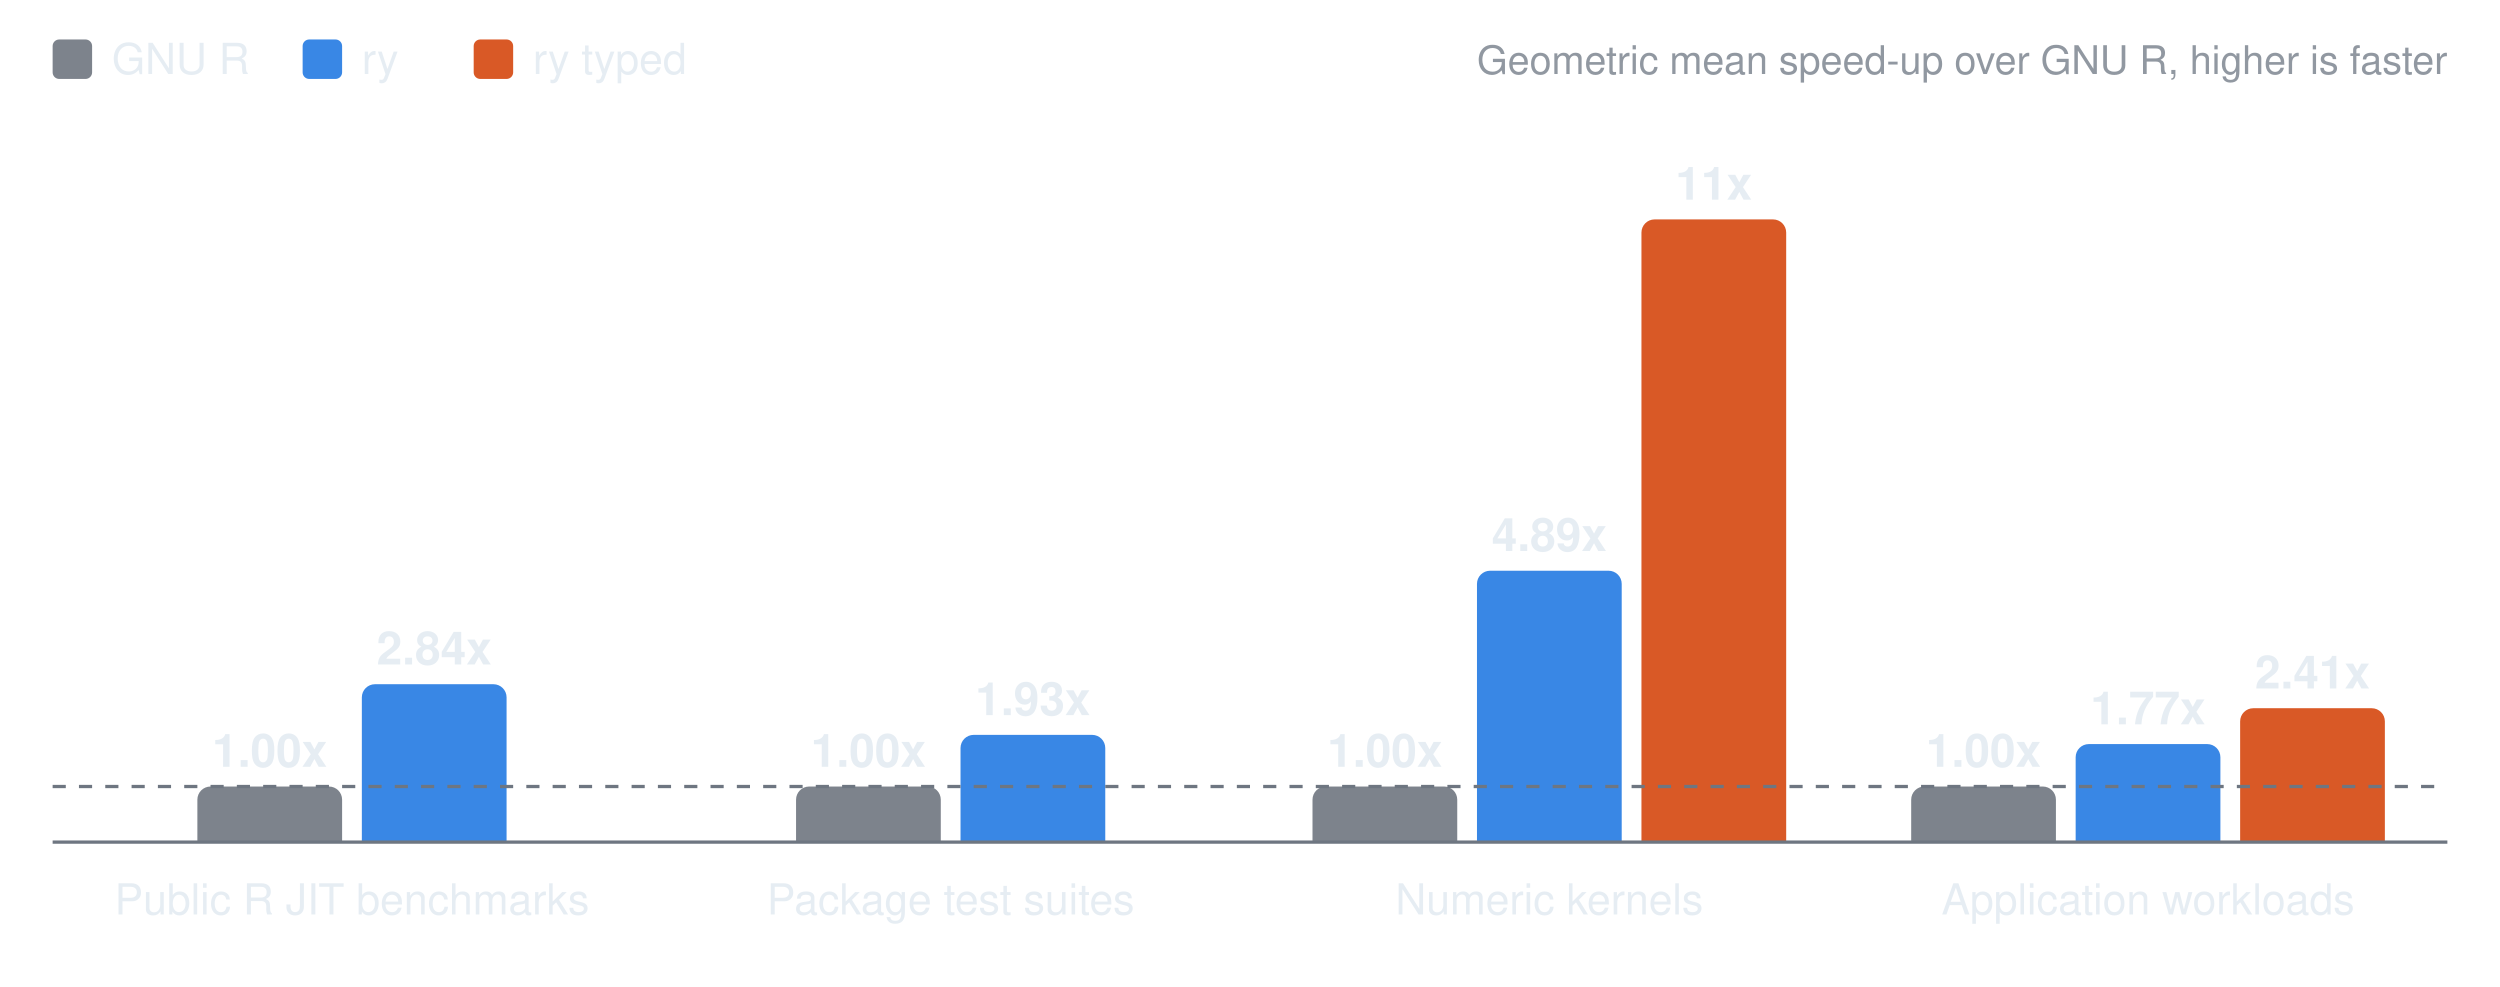
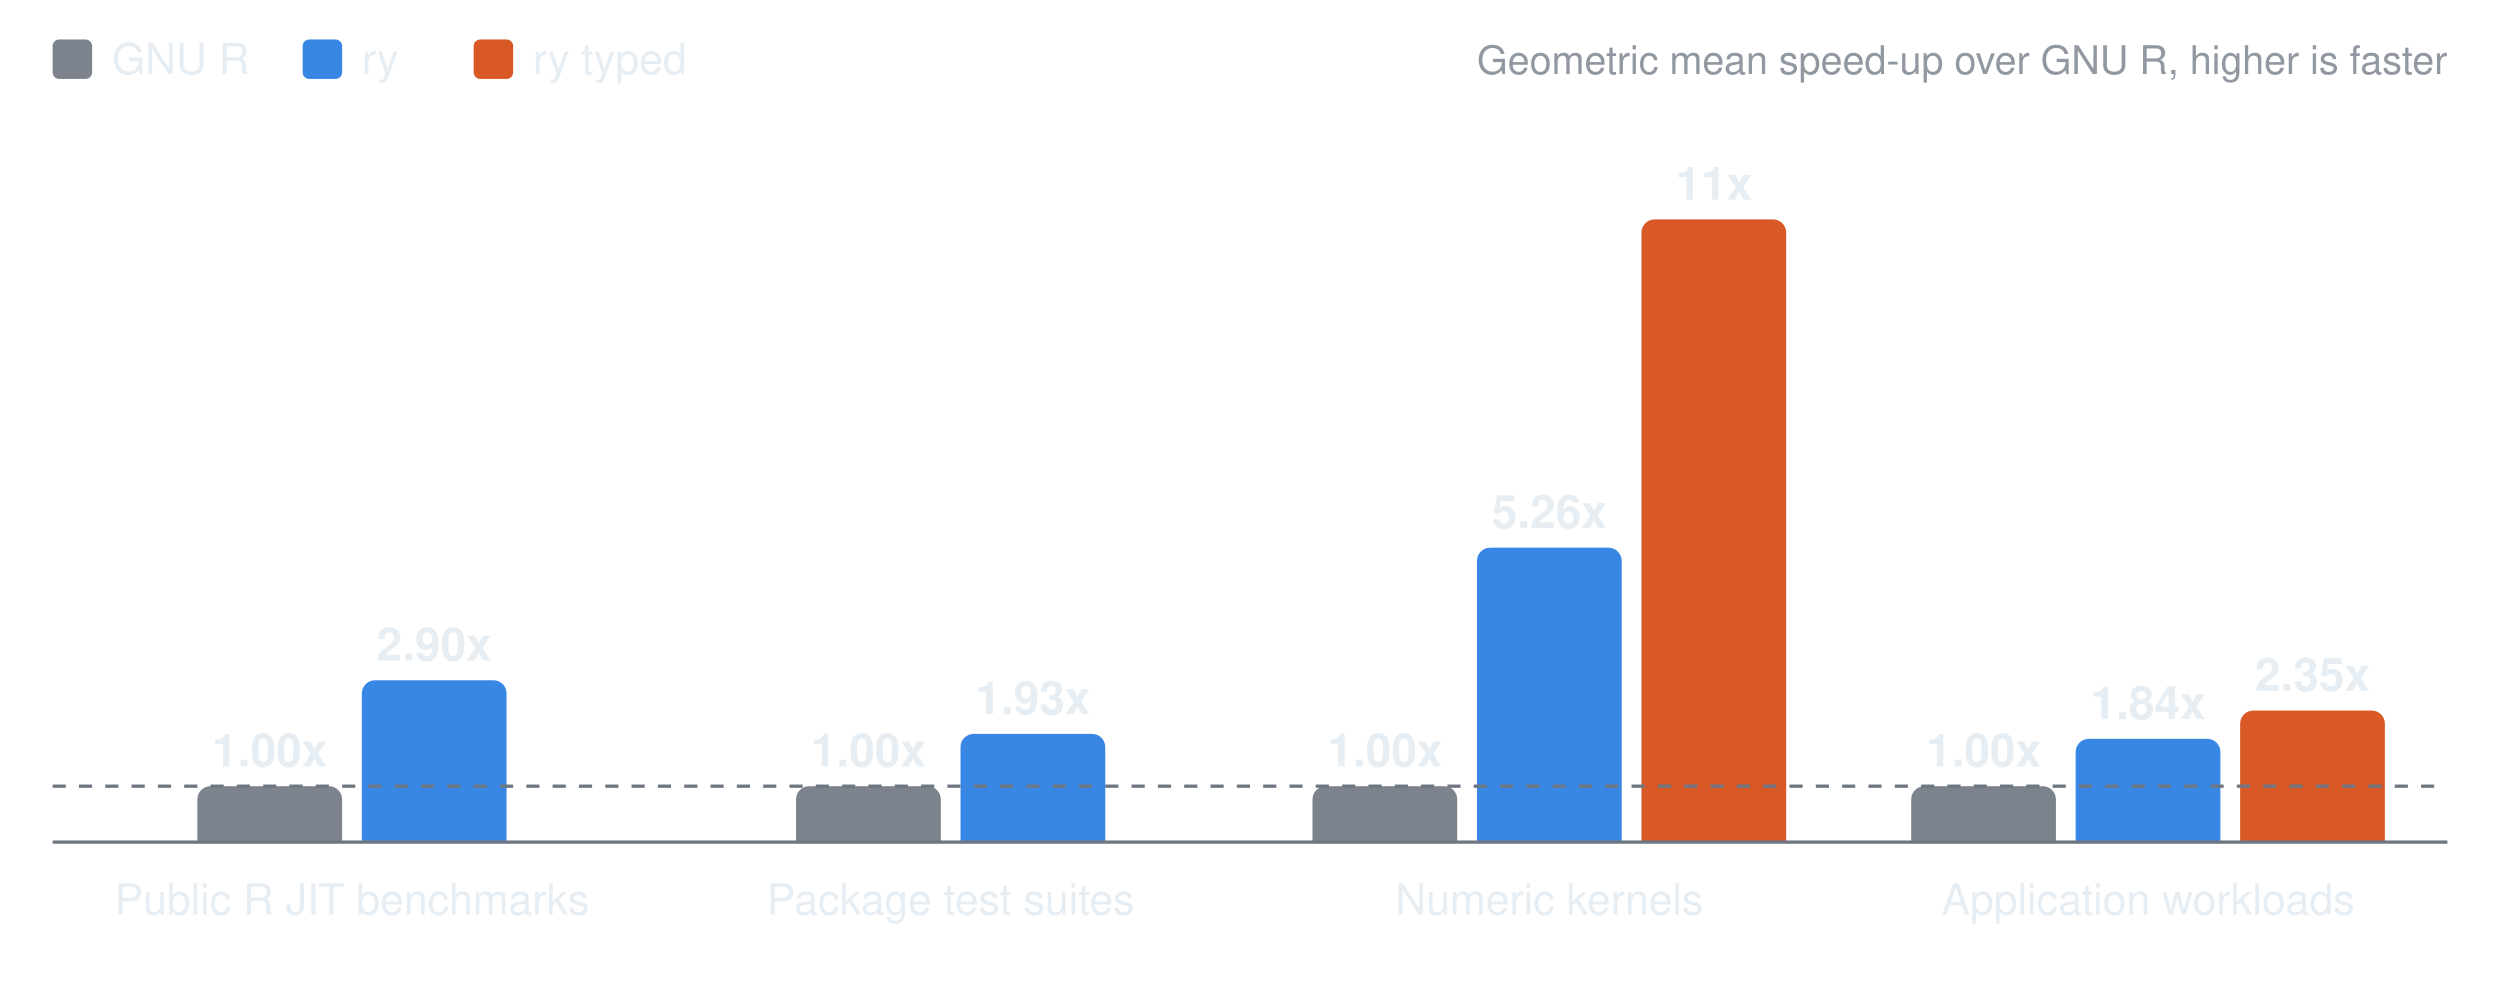
<svg xmlns="http://www.w3.org/2000/svg" viewBox="0 0 760 300" width="760" height="300" role="img" aria-labelledby="t d" font-family="-apple-system, 'Segoe UI', Helvetica, Arial, sans-serif">
  <rect x="16" y="12" width="12" height="12" rx="2" fill="#7d838c" />
  <text x="34" y="22.5" font-size="13" fill="#e6edf3">GNU R</text>
  <rect x="92" y="12" width="12" height="12" rx="2" fill="#3987e5" />
  <text x="110" y="22.5" font-size="13" fill="#e6edf3">ry</text>
  <rect x="144" y="12" width="12" height="12" rx="2" fill="#d95926" />
  <text x="162" y="22.5" font-size="13" fill="#e6edf3">ry typed</text>
  <text x="744" y="22.5" font-size="12" text-anchor="end" fill="#9198a1">Geometric mean speed-up over GNU R, higher is faster</text>
-   <path d="M60.0 256V243.1a4 4 0 0 1 4-4h36a4 4 0 0 1 4 4V256z" fill="#7d838c" />
-   <text x="82.0" y="233.1" font-size="14" font-weight="600" text-anchor="middle" fill="#e6edf3">1.00x</text>
-   <path d="M110.0 256V212.0a4 4 0 0 1 4-4h36a4 4 0 0 1 4 4V256z" fill="#3987e5" />
-   <text x="132.0" y="202.0" font-size="14" font-weight="600" text-anchor="middle" fill="#e6edf3">2.84x</text>
+   <path d="M60.0 256V243.0a4 4 0 0 1 4-4h36a4 4 0 0 1 4 4V256z" fill="#7d838c" />
+   <text x="82.0" y="233.0" font-size="14" font-weight="600" text-anchor="middle" fill="#e6edf3">1.00x</text>
+   <path d="M110.0 256V210.8a4 4 0 0 1 4-4h36a4 4 0 0 1 4 4V256z" fill="#3987e5" />
+   <text x="132.0" y="200.8" font-size="14" font-weight="600" text-anchor="middle" fill="#e6edf3">2.90x</text>
  <text x="107.0" y="278" font-size="13" text-anchor="middle" fill="#e6edf3">Public R JIT benchmarks</text>
-   <path d="M242.0 256V243.1a4 4 0 0 1 4-4h36a4 4 0 0 1 4 4V256z" fill="#7d838c" />
-   <text x="264.0" y="233.1" font-size="14" font-weight="600" text-anchor="middle" fill="#e6edf3">1.00x</text>
-   <path d="M292.0 256V227.4a4 4 0 0 1 4-4h36a4 4 0 0 1 4 4V256z" fill="#3987e5" />
-   <text x="314.0" y="217.4" font-size="14" font-weight="600" text-anchor="middle" fill="#e6edf3">1.93x</text>
+   <path d="M242.0 256V243.0a4 4 0 0 1 4-4h36a4 4 0 0 1 4 4V256z" fill="#7d838c" />
+   <text x="264.0" y="233.0" font-size="14" font-weight="600" text-anchor="middle" fill="#e6edf3">1.00x</text>
+   <path d="M292.0 256V227.1a4 4 0 0 1 4-4h36a4 4 0 0 1 4 4V256z" fill="#3987e5" />
+   <text x="314.0" y="217.1" font-size="14" font-weight="600" text-anchor="middle" fill="#e6edf3">1.93x</text>
  <text x="289.0" y="278" font-size="13" text-anchor="middle" fill="#e6edf3">Package test suites</text>
-   <path d="M399.0 256V243.1a4 4 0 0 1 4-4h36a4 4 0 0 1 4 4V256z" fill="#7d838c" />
-   <text x="421.0" y="233.1" font-size="14" font-weight="600" text-anchor="middle" fill="#e6edf3">1.00x</text>
-   <path d="M449.0 256V177.5a4 4 0 0 1 4-4h36a4 4 0 0 1 4 4V256z" fill="#3987e5" />
-   <text x="471.0" y="167.5" font-size="14" font-weight="600" text-anchor="middle" fill="#e6edf3">4.89x</text>
+   <path d="M399.0 256V243.0a4 4 0 0 1 4-4h36a4 4 0 0 1 4 4V256z" fill="#7d838c" />
+   <text x="421.0" y="233.0" font-size="14" font-weight="600" text-anchor="middle" fill="#e6edf3">1.00x</text>
+   <path d="M449.0 256V170.5a4 4 0 0 1 4-4h36a4 4 0 0 1 4 4V256z" fill="#3987e5" />
+   <text x="471.0" y="160.5" font-size="14" font-weight="600" text-anchor="middle" fill="#e6edf3">5.26x</text>
  <path d="M499.0 256V70.7a4 4 0 0 1 4-4h36a4 4 0 0 1 4 4V256z" fill="#d95926" />
  <text x="521.0" y="60.7" font-size="14" font-weight="600" text-anchor="middle" fill="#e6edf3">11x</text>
  <text x="471.0" y="278" font-size="13" text-anchor="middle" fill="#e6edf3">Numeric kernels</text>
-   <path d="M581.0 256V243.1a4 4 0 0 1 4-4h36a4 4 0 0 1 4 4V256z" fill="#7d838c" />
-   <text x="603.0" y="233.1" font-size="14" font-weight="600" text-anchor="middle" fill="#e6edf3">1.00x</text>
-   <path d="M631.0 256V230.2a4 4 0 0 1 4-4h36a4 4 0 0 1 4 4V256z" fill="#3987e5" />
-   <text x="653.0" y="220.2" font-size="14" font-weight="600" text-anchor="middle" fill="#e6edf3">1.77x</text>
-   <path d="M681.0 256V219.3a4 4 0 0 1 4-4h36a4 4 0 0 1 4 4V256z" fill="#d95926" />
-   <text x="703.0" y="209.3" font-size="14" font-weight="600" text-anchor="middle" fill="#e6edf3">2.41x</text>
+   <path d="M581.0 256V243.0a4 4 0 0 1 4-4h36a4 4 0 0 1 4 4V256z" fill="#7d838c" />
+   <text x="603.0" y="233.0" font-size="14" font-weight="600" text-anchor="middle" fill="#e6edf3">1.00x</text>
+   <path d="M631.0 256V228.6a4 4 0 0 1 4-4h36a4 4 0 0 1 4 4V256z" fill="#3987e5" />
+   <text x="653.0" y="218.6" font-size="14" font-weight="600" text-anchor="middle" fill="#e6edf3">1.84x</text>
+   <path d="M681.0 256V220.0a4 4 0 0 1 4-4h36a4 4 0 0 1 4 4V256z" fill="#d95926" />
+   <text x="703.0" y="210.0" font-size="14" font-weight="600" text-anchor="middle" fill="#e6edf3">2.35x</text>
  <text x="653.0" y="278" font-size="13" text-anchor="middle" fill="#e6edf3">Application workloads</text>
  <line x1="16" x2="744" y1="256" y2="256" stroke="#6e7681" stroke-width="1" />
-   <line x1="16" x2="744" y1="239.1" y2="239.1" stroke="#6e7681" stroke-width="1" stroke-dasharray="4 4" />
+   <line x1="16" x2="744" y1="239.0" y2="239.0" stroke="#6e7681" stroke-width="1" stroke-dasharray="4 4" />
</svg>
